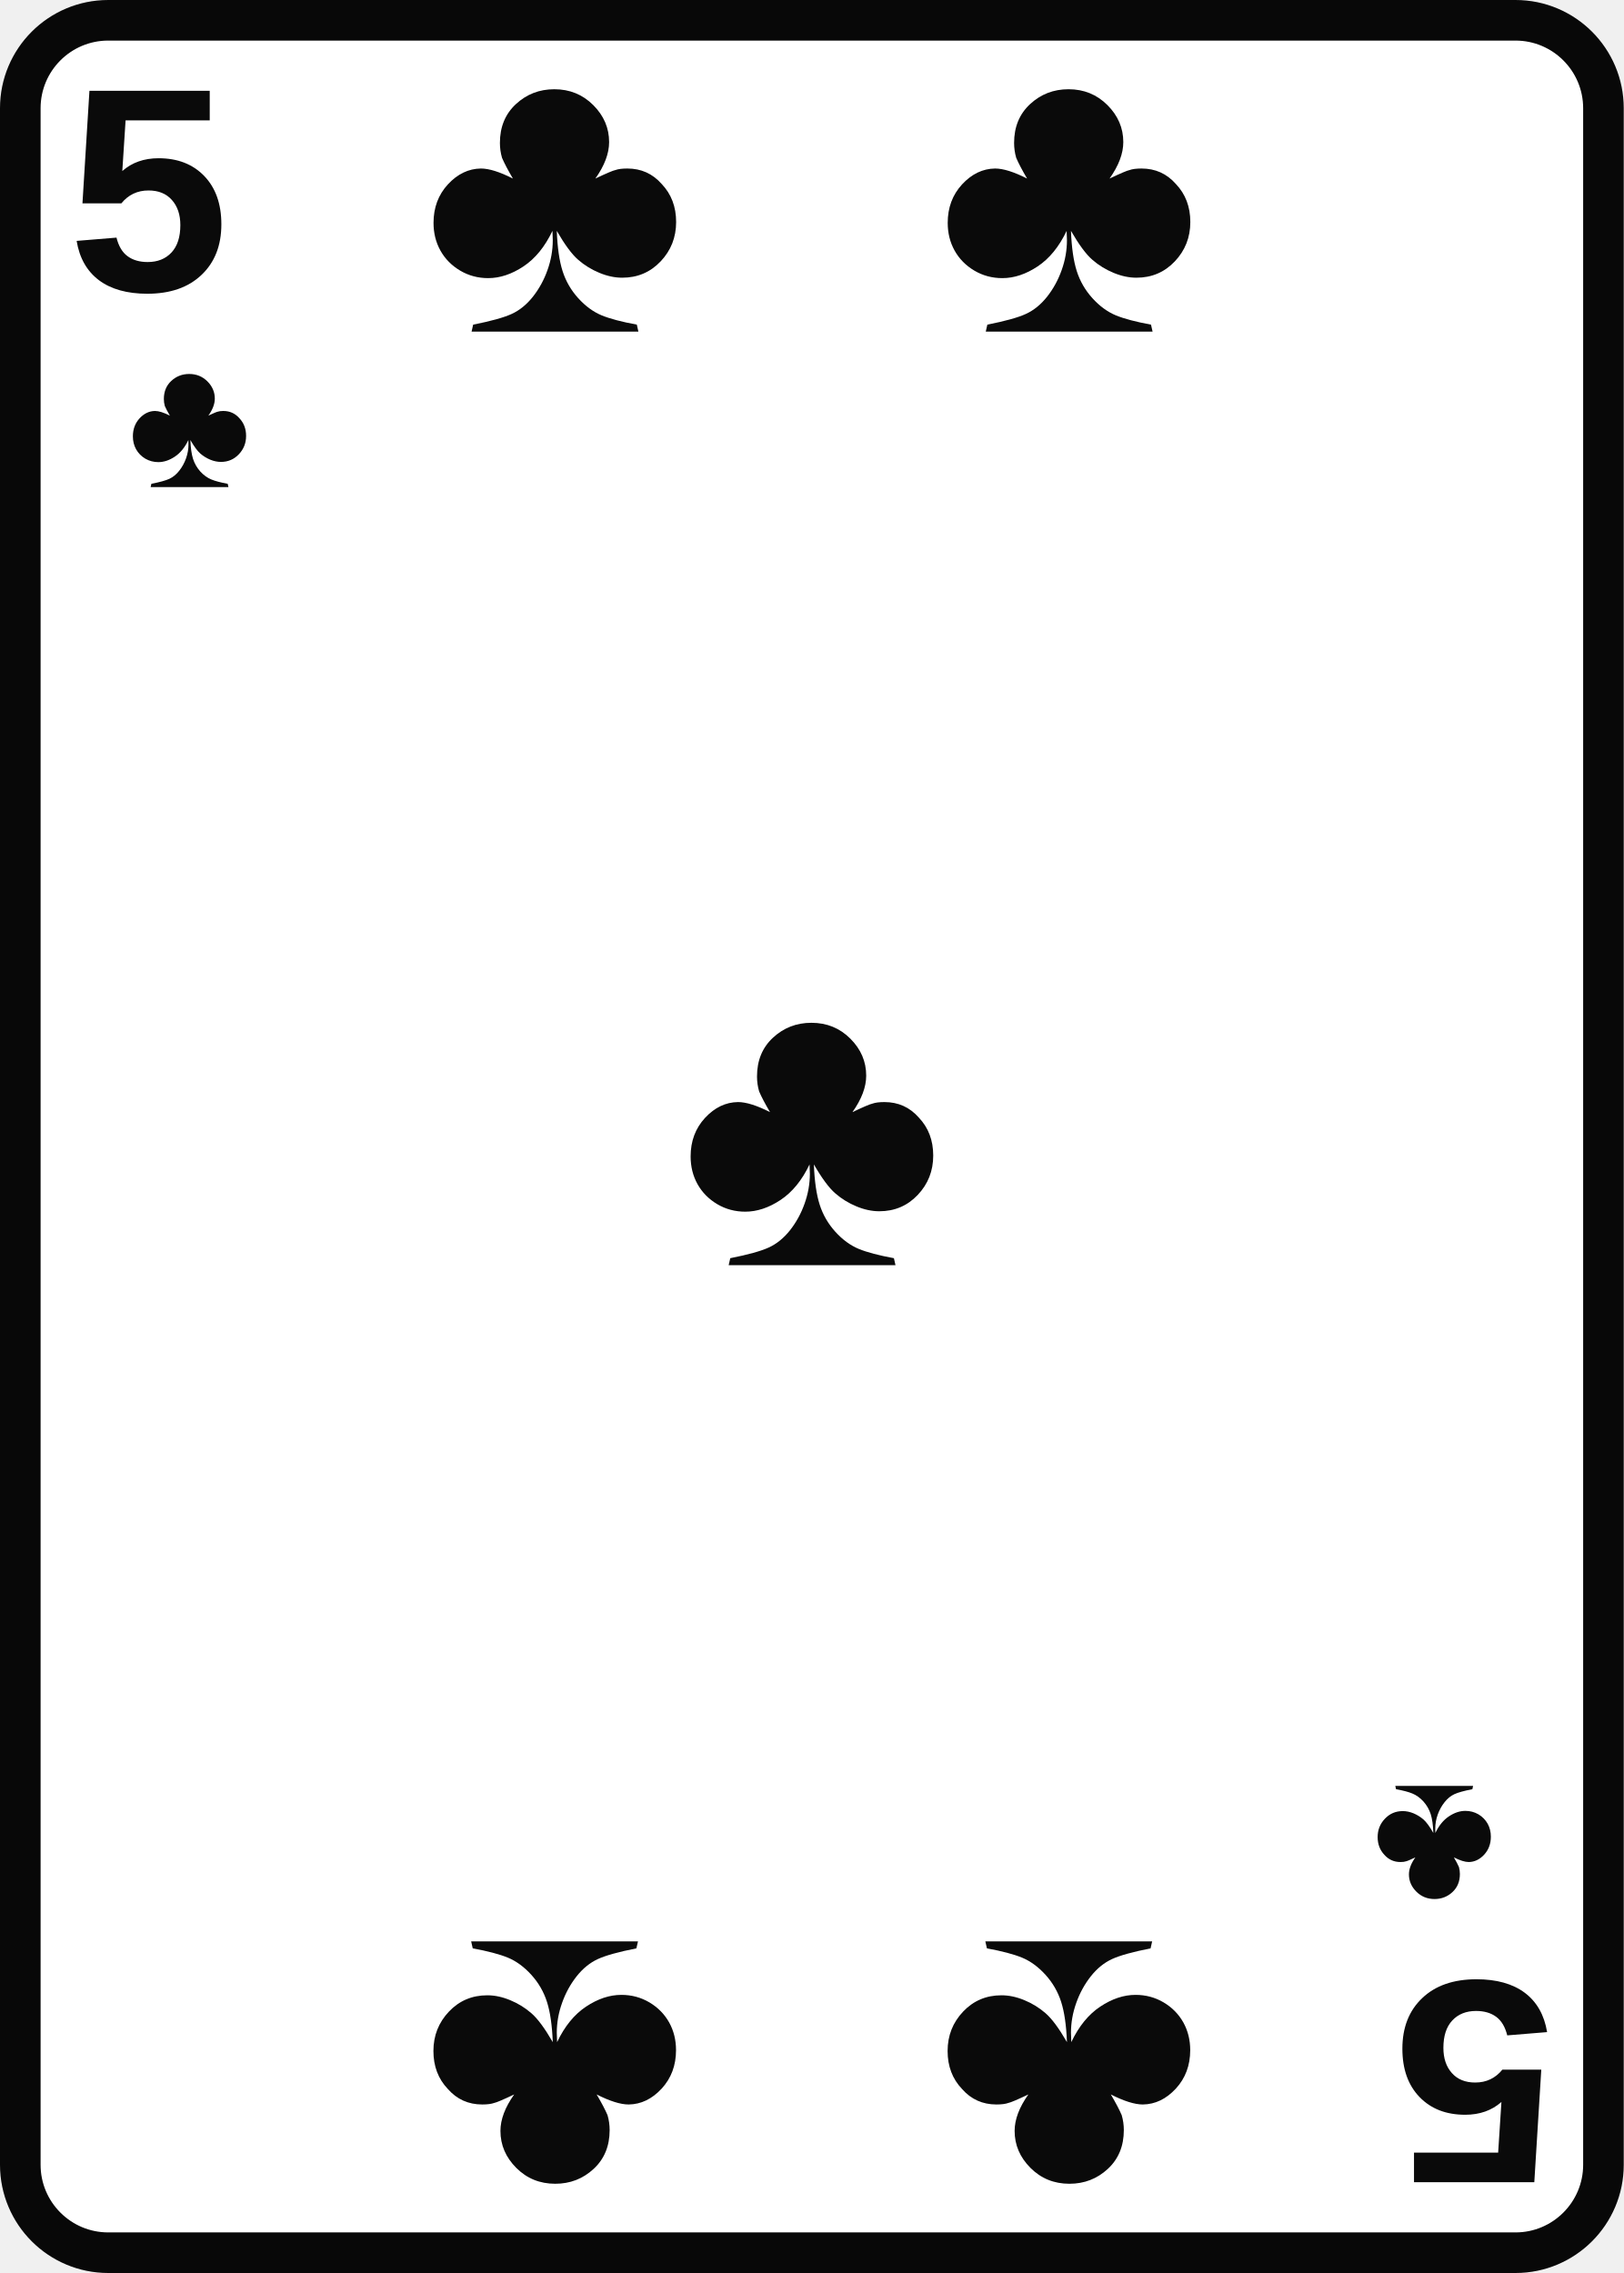
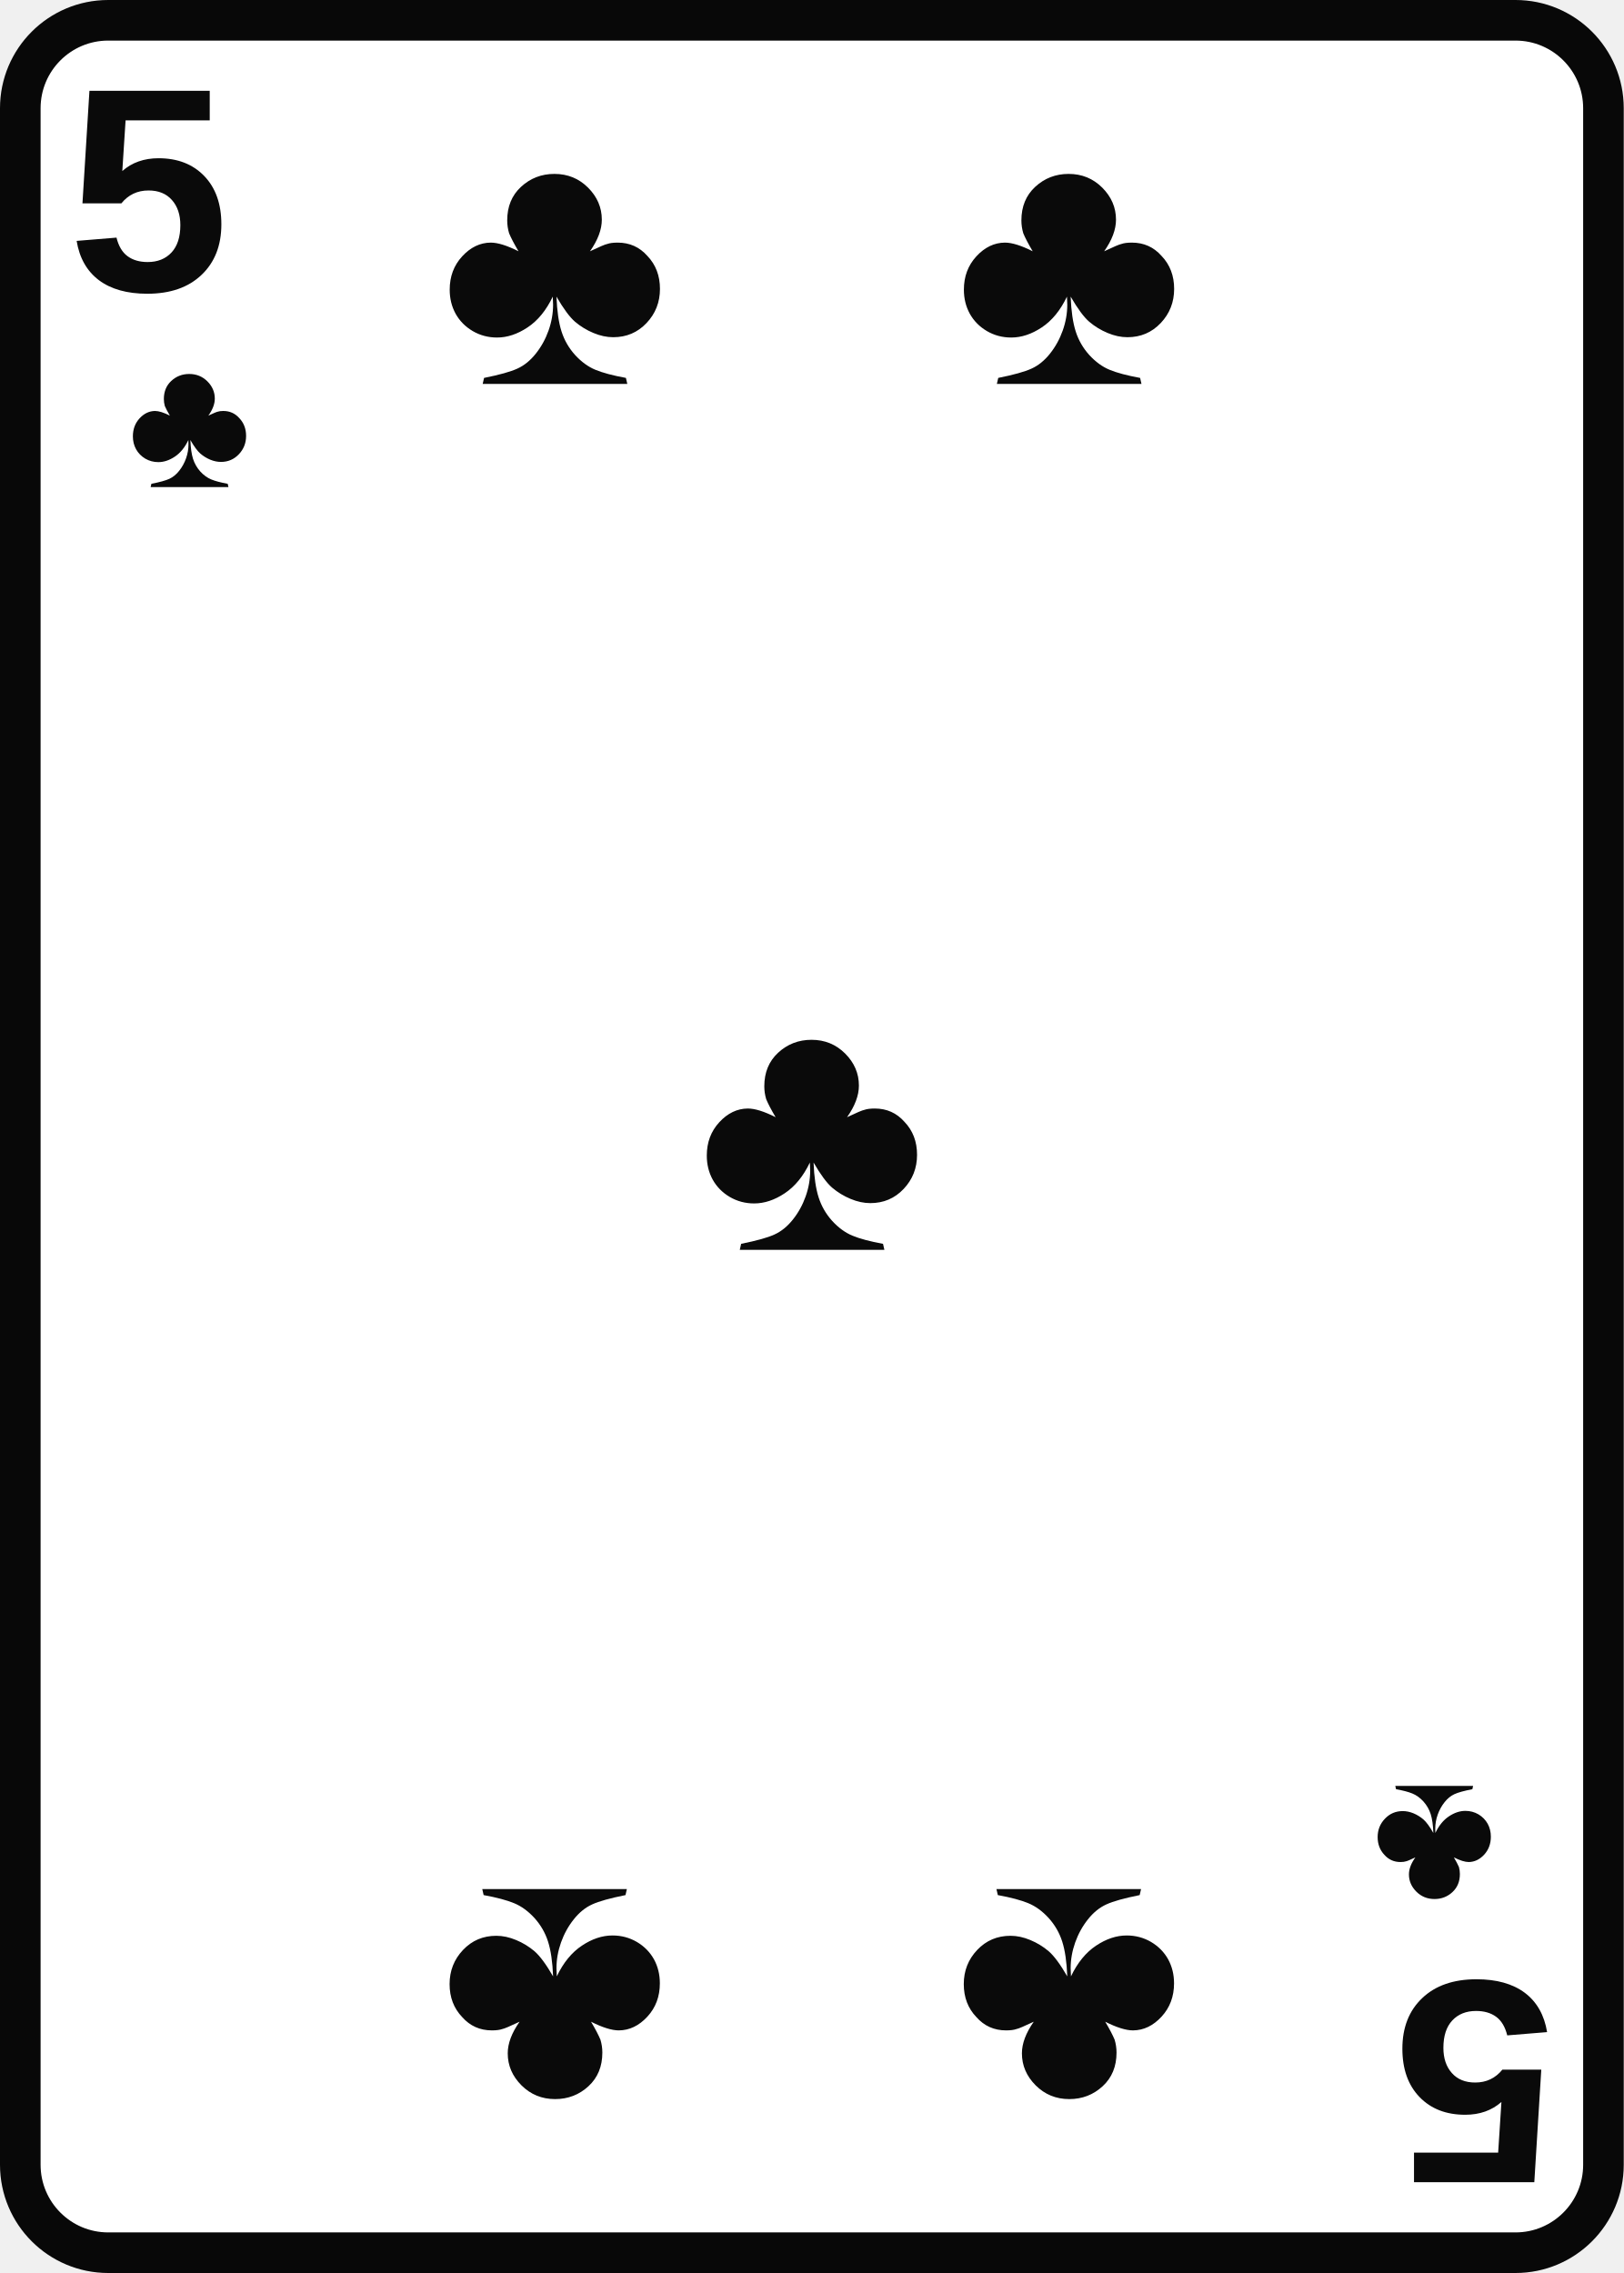
<svg xmlns="http://www.w3.org/2000/svg" viewBox="0 0 240 336" role="img" aria-label="5 ♣">
  <rect x="3" y="3" width="234" height="330" rx="13" fill="#fff" stroke="#080808" stroke-width="6" />
  <rect x="8" y="8" width="224" height="320" rx="9" fill="#fff" />
  <g transform="">
    <text x="10" y="43" font-family="Arial, Helvetica, sans-serif" font-size="43" font-weight="900" fill="#0a0a0a">5</text>
    <text x="28" y="72" text-anchor="middle" font-family="Arial, Helvetica, sans-serif" font-size="28" font-weight="900" fill="#0a0a0a">♣</text>
  </g>
  <g transform="translate(240 336) rotate(180)">
    <text x="10" y="43" font-family="Arial, Helvetica, sans-serif" font-size="43" font-weight="900" fill="#0a0a0a">5</text>
    <text x="28" y="72" text-anchor="middle" font-family="Arial, Helvetica, sans-serif" font-size="28" font-weight="900" fill="#0a0a0a">♣</text>
  </g>
-   <text x="82" y="32" text-anchor="middle" dominant-baseline="middle" font-family="Arial, Helvetica, sans-serif" font-size="60" font-weight="900" fill="#0a0a0a" transform="rotate(0 82 32)">♣</text>
-   <text x="158" y="32" text-anchor="middle" dominant-baseline="middle" font-family="Arial, Helvetica, sans-serif" font-size="60" font-weight="900" fill="#0a0a0a" transform="rotate(0 158 32)">♣</text>
-   <text x="120" y="170" text-anchor="middle" dominant-baseline="middle" font-family="Arial, Helvetica, sans-serif" font-size="60" font-weight="900" fill="#0a0a0a" transform="rotate(0 120 170)">♣</text>
-   <text x="82" y="304" text-anchor="middle" dominant-baseline="middle" font-family="Arial, Helvetica, sans-serif" font-size="60" font-weight="900" fill="#0a0a0a" transform="rotate(180 82 304)">♣</text>
-   <text x="158" y="304" text-anchor="middle" dominant-baseline="middle" font-family="Arial, Helvetica, sans-serif" font-size="60" font-weight="900" fill="#0a0a0a" transform="rotate(180 158 304)">♣</text>
+   <text x="82" y="42" text-anchor="middle" dominant-baseline="middle" font-family="Arial, Helvetica, sans-serif" font-size="52" font-weight="900" fill="#0a0a0a" transform="rotate(0 82 42)">♣</text>
+   <text x="158" y="42" text-anchor="middle" dominant-baseline="middle" font-family="Arial, Helvetica, sans-serif" font-size="52" font-weight="900" fill="#0a0a0a" transform="rotate(0 158 42)">♣</text>
+   <text x="120" y="170" text-anchor="middle" dominant-baseline="middle" font-family="Arial, Helvetica, sans-serif" font-size="52" font-weight="900" fill="#0a0a0a" transform="rotate(0 120 170)">♣</text>
+   <text x="82" y="294" text-anchor="middle" dominant-baseline="middle" font-family="Arial, Helvetica, sans-serif" font-size="52" font-weight="900" fill="#0a0a0a" transform="rotate(180 82 294)">♣</text>
+   <text x="158" y="294" text-anchor="middle" dominant-baseline="middle" font-family="Arial, Helvetica, sans-serif" font-size="52" font-weight="900" fill="#0a0a0a" transform="rotate(180 158 294)">♣</text>
</svg>
